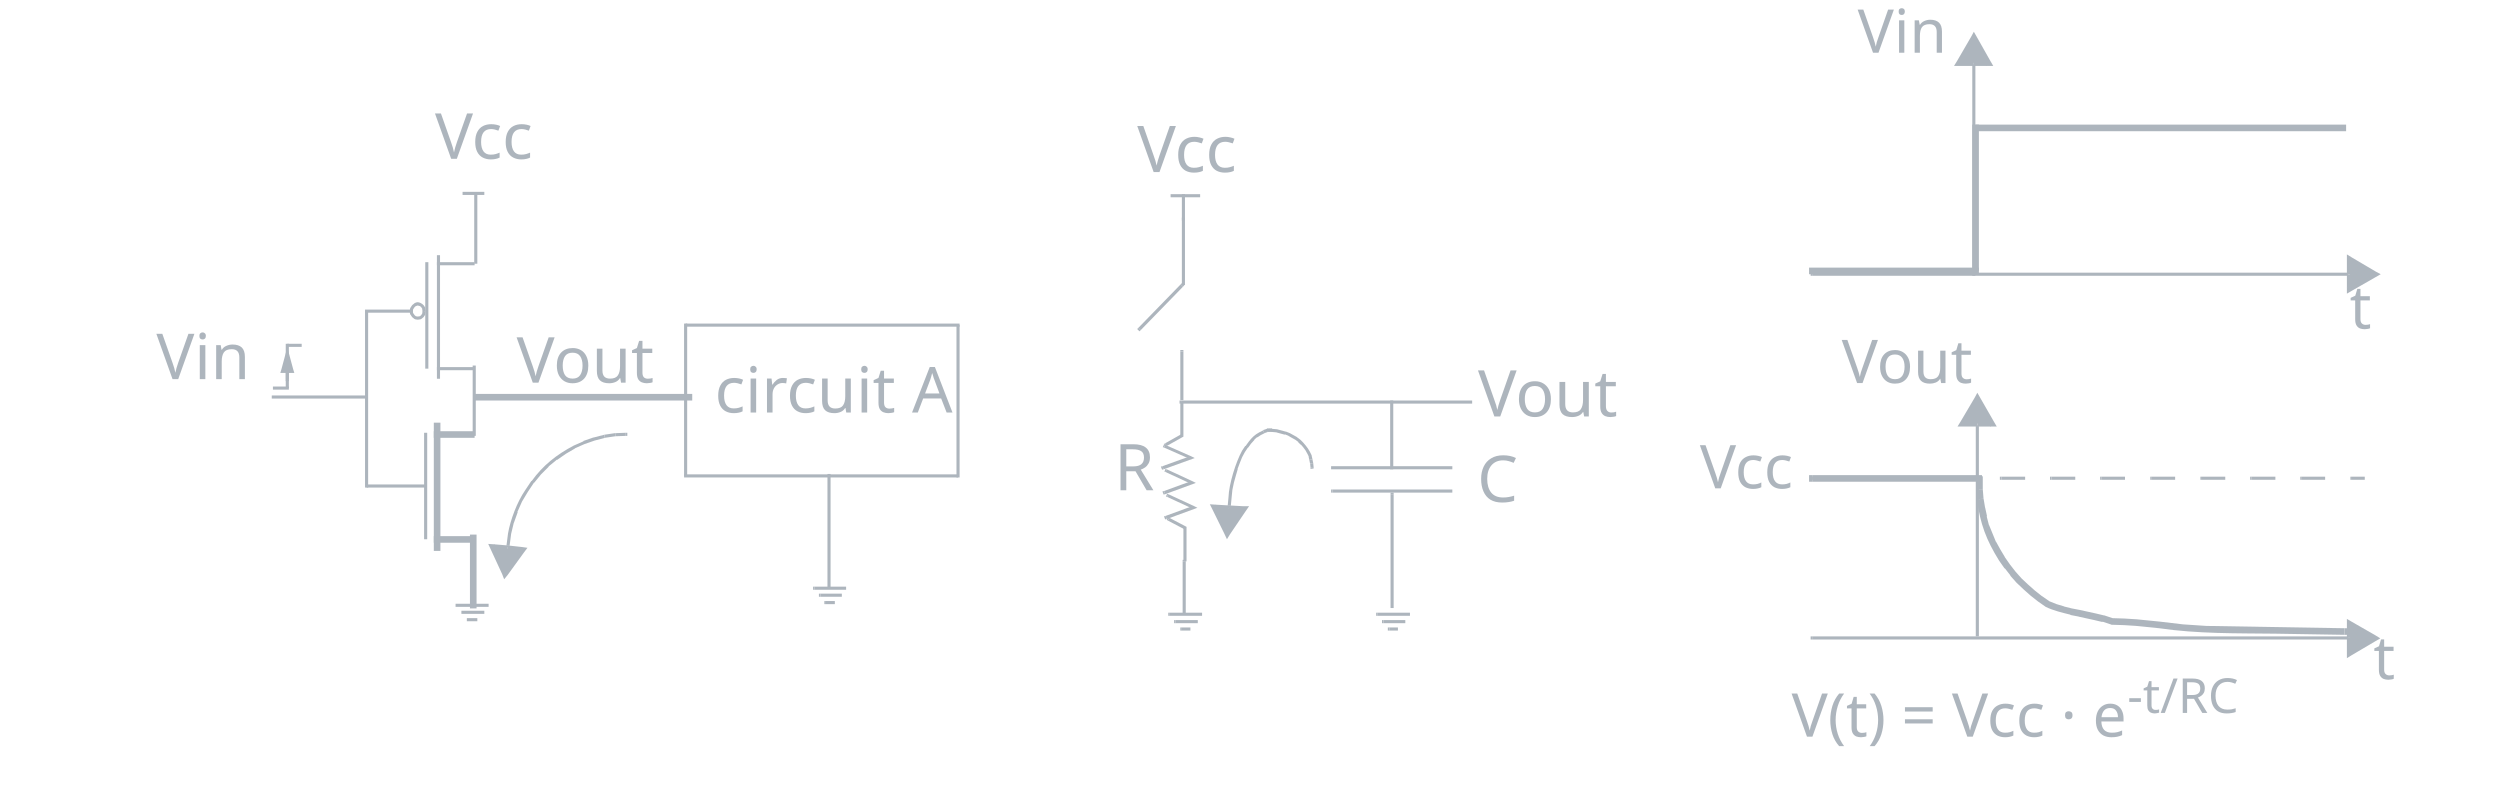
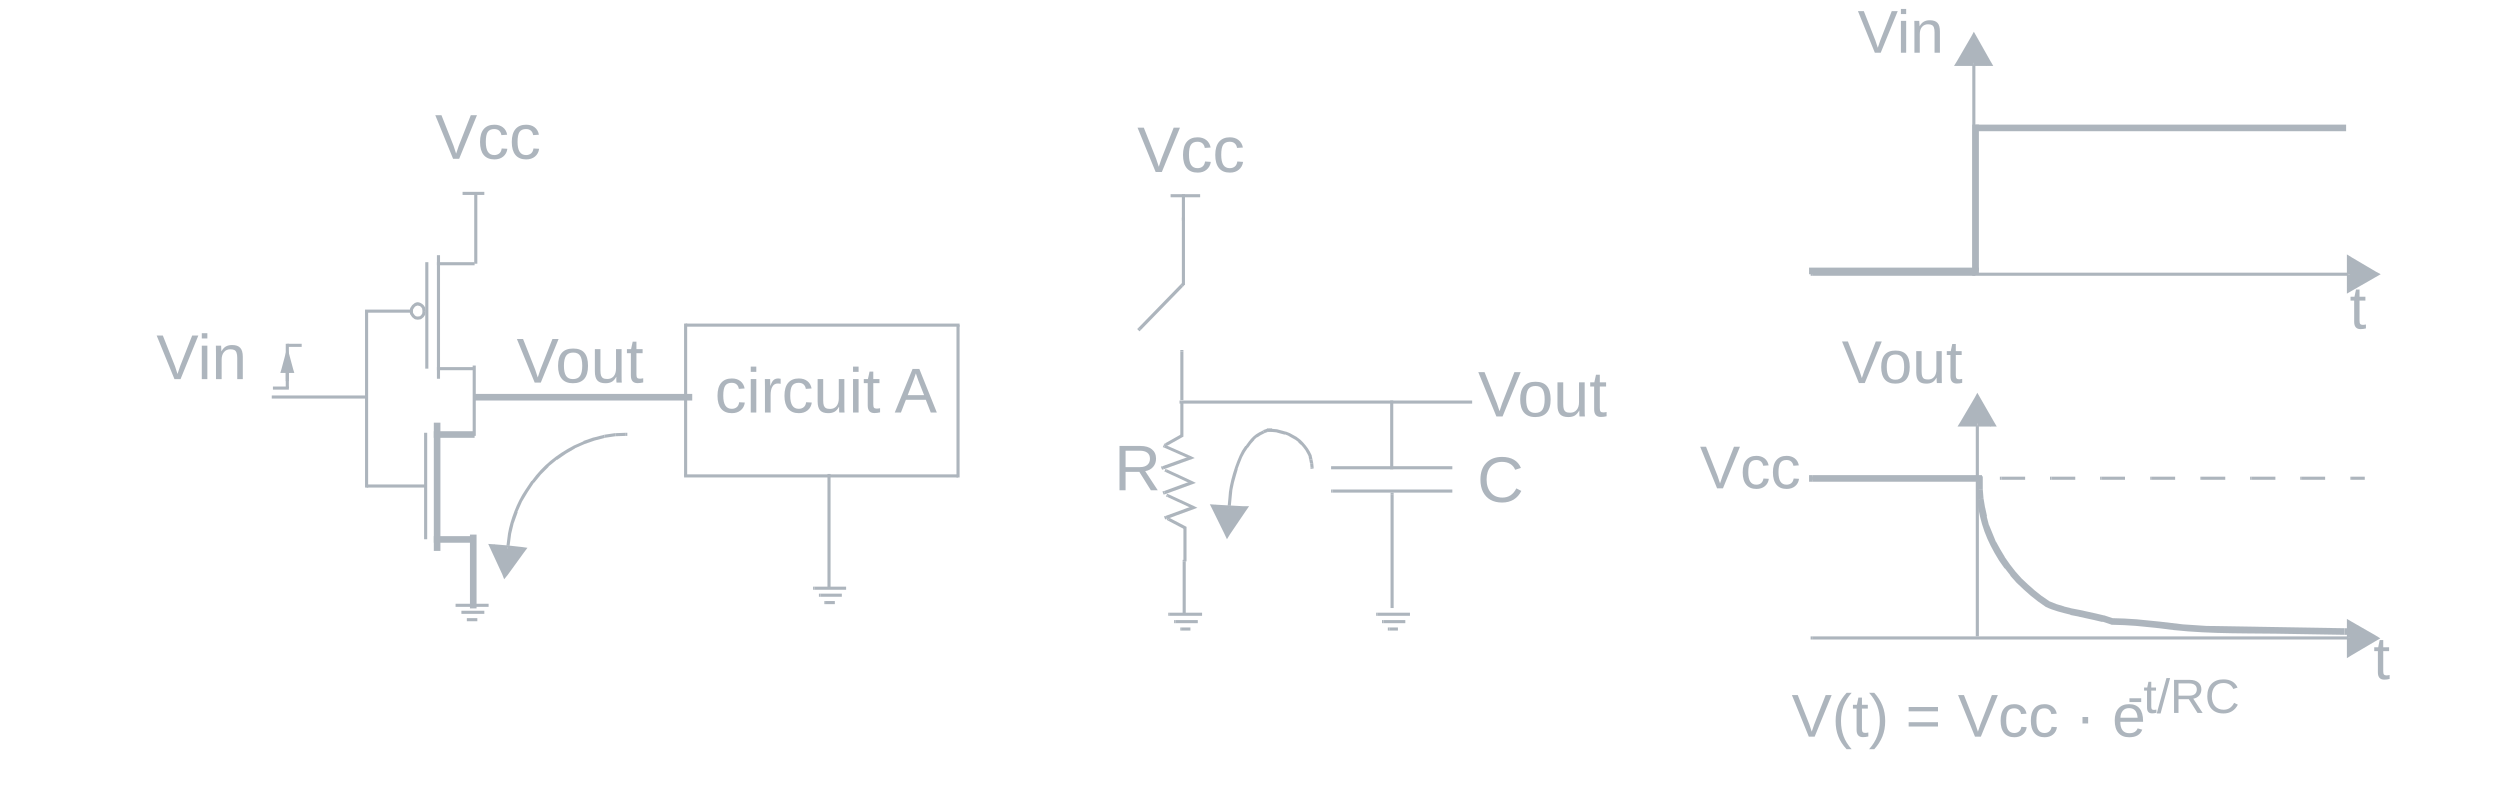
<svg xmlns="http://www.w3.org/2000/svg" width="386" height="123" viewBox="0 0 386 123" fill="#adb5bd">
  <rect x="65.66" y="40.48" width="0.48" height="16.44" fill="#adb5bd" />
  <rect x="67.46" y="39.40" width="0.48" height="19.08" fill="#adb5bd" />
  <rect x="67.46" y="40.48" width="5.82" height="0.48" fill="#adb5bd" />
  <rect x="67.46" y="56.68" width="5.82" height="0.48" fill="#adb5bd" />
  <rect x="73.22" y="29.86" width="0.48" height="10.86" fill="#adb5bd" />
  <rect x="72.98" y="56.44" width="0.48" height="10.86" fill="#adb5bd" />
  <rect x="71.42" y="29.62" width="3.36" height="0.48" fill="#adb5bd" />
  <rect x="65.48" y="66.82" width="0.48" height="16.44" fill="#adb5bd" />
  <rect x="66.98" y="65.26" width="1.02" height="19.80" fill="#adb5bd" />
  <rect x="66.98" y="66.58" width="6.30" height="1.02" fill="#adb5bd" />
  <rect x="66.98" y="82.78" width="6.30" height="1.02" fill="#adb5bd" />
  <rect x="72.56" y="82.54" width="1.02" height="11.40" fill="#adb5bd" />
  <path d="M65.24 48.1L65.18 47.68L65.24 47.74L65.0 47.38L65.06 47.44L64.76 47.2L64.82 47.26L64.4 47.14L64.58 47.14L64.22 47.26L64.28 47.2L63.98 47.44L64.04 47.38L63.8 47.74L63.8 47.68L63.74 48.1L63.74 48.04L63.8 48.46L63.8 48.34L64.04 48.7L63.98 48.64L64.28 48.88L64.16 48.82L64.52 48.88L64.46 48.88L64.88 48.82L64.76 48.88L65.06 48.64L65.0 48.7L65.24 48.34L65.18 48.46L65.24 48.04L65.72 48.1L65.66 48.52L65.66 48.58L65.42 48.94L65.36 49.0L65.06 49.24L64.94 49.3L64.52 49.36L64.46 49.36L64.1 49.3L63.98 49.24L63.68 49.0L63.62 48.94L63.38 48.58L63.32 48.52L63.26 48.1L63.26 48.04L63.32 47.62L63.38 47.5L63.62 47.14L63.68 47.08L63.98 46.84L64.04 46.78L64.4 46.66C64.79 46.64 65.16 46.86 65.42 47.14L65.66 47.5L65.66 47.62L65.72 48.04Z" fill="#adb5bd" />
  <path d="M65.24 48.04L65.24 48.1L65.72 48.04L65.72 48.1Z" fill="#adb5bd" />
  <rect x="56.36" y="47.80" width="7.38" height="0.48" fill="#adb5bd" />
  <rect x="56.36" y="48.04" width="0.48" height="27.24" fill="#adb5bd" />
  <rect x="56.60" y="74.80" width="9.12" height="0.48" fill="#adb5bd" />
  <rect x="41.96" y="61.06" width="14.70" height="0.48" fill="#adb5bd" />
  <rect x="70.34" y="93.22" width="5.10" height="0.48" fill="#adb5bd" />
  <rect x="71.24" y="94.30" width="3.54" height="0.48" fill="#adb5bd" />
  <rect x="72.08" y="95.44" width="1.62" height="0.48" fill="#adb5bd" />
  <rect x="73.22" y="60.82" width="33.66" height="1.02" fill="#adb5bd" />
  <path d="M179.9 68.68L179.72 68.62L179.54 69.04L179.72 69.1Z" fill="#adb5bd" />
  <path d="M179.9 68.68L179.72 69.1L183.8 70.9L183.98 70.9L184.46 70.72L183.98 70.48Z" fill="#adb5bd" />
  <path d="M179.66 72.46L179.42 72.52L179.24 72.04L179.48 71.98Z" fill="#adb5bd" />
  <path d="M183.98 70.9L183.8 70.42L179.48 71.98L179.66 72.46Z" fill="#adb5bd" />
  <path d="M180.14 72.46L179.96 72.4L179.78 72.82L179.96 72.88Z" fill="#adb5bd" />
  <path d="M180.14 72.46L179.96 72.88L183.98 74.74L184.16 74.74L184.64 74.56L184.16 74.32Z" fill="#adb5bd" />
  <path d="M179.9 76.3L179.66 76.36L179.48 75.88L179.72 75.82Z" fill="#adb5bd" />
  <path d="M184.16 74.74L183.98 74.26L179.72 75.82L179.9 76.3Z" fill="#adb5bd" />
  <path d="M180.38 76.3L180.2 76.24L180.02 76.66L180.2 76.72Z" fill="#adb5bd" />
  <path d="M180.38 76.3L180.2 76.72L184.22 78.58L184.4 78.58L184.88 78.4L184.4 78.16Z" fill="#adb5bd" />
  <path d="M180.14 80.14L179.9 80.2L179.72 79.72L179.96 79.66Z" fill="#adb5bd" />
  <path d="M184.4 78.58L184.22 78.1L179.96 79.66L180.14 80.14Z" fill="#adb5bd" />
  <path d="M179.9 68.44L179.72 68.56L179.96 68.98L180.14 68.86Z" fill="#adb5bd" />
  <path d="M179.9 68.44L180.14 68.86L182.6 67.48L182.72 67.42L182.72 67.24L182.36 67.06Z" fill="#adb5bd" />
  <rect x="182.24" y="62.02" width="0.48" height="5.22" fill="#adb5bd" />
  <path d="M180.56 79.96L180.38 79.84L180.14 80.26L180.32 80.38Z" fill="#adb5bd" />
  <path d="M180.56 79.96L180.32 80.38L182.84 81.7L183.2 81.46L183.2 81.34L183.08 81.28Z" fill="#adb5bd" />
  <rect x="182.72" y="81.46" width="0.48" height="5.22" fill="#adb5bd" />
  <rect x="180.74" y="29.98" width="4.56" height="0.48" fill="#adb5bd" />
  <rect x="205.52" y="71.98" width="18.72" height="0.48" fill="#adb5bd" />
  <rect x="205.52" y="75.58" width="0.24" height="0.48" fill="#adb5bd" />
  <rect x="205.76" y="75.58" width="18.48" height="0.48" fill="#adb5bd" />
  <rect x="212.48" y="94.60" width="0.24" height="0.48" fill="#adb5bd" />
  <rect x="212.72" y="94.60" width="4.98" height="0.48" fill="#adb5bd" />
  <rect x="213.38" y="95.74" width="0.24" height="0.48" fill="#adb5bd" />
  <rect x="213.62" y="95.74" width="3.36" height="0.48" fill="#adb5bd" />
  <rect x="214.28" y="96.88" width="0.24" height="0.48" fill="#adb5bd" />
  <rect x="214.52" y="96.88" width="1.32" height="0.48" fill="#adb5bd" />
  <rect x="214.70" y="76.06" width="0.48" height="0.24" fill="#adb5bd" />
  <rect x="214.70" y="76.30" width="0.48" height="17.58" fill="#adb5bd" />
  <path d="M78.44 84.22L80.6 84.46L81.44 84.58L80.9 85.3L78.38 88.78L77.84 89.44L77.54 88.66L75.38 83.98L76.28 84.04L76.64 84.34L78.44 88.24L77.54 88.66L77.54 88.12L80.06 84.64L80.9 85.3L80.48 85.48L78.32 85.24Z" fill="#adb5bd" />
  <path d="M76.28 84.04L78.44 84.22L78.32 85.24L76.16 85.06Z" fill="#adb5bd" />
  <path d="M78.38 84.7L80.54 84.94L78.02 88.42L76.22 84.52Z" fill="#adb5bd" />
  <path d="M78.2 84.22L78.2 84.46L78.68 84.52L78.68 84.28Z" fill="#adb5bd" />
  <path d="M78.2 84.22L78.44 82.36C78.8 80.27 79.85 77.49 81.08 75.7L82.04 74.26L82.1 74.26C83.83 71.85 85.96 70.18 88.58 68.8L90.08 68.14L90.08 68.08L91.64 67.54L91.7 67.54L93.32 67.12L93.38 67.6L93.44 67.6L91.82 68.02L90.26 68.56L88.76 69.22L88.82 69.22L87.38 70.06L86.0 71.02L86.0 70.96L84.68 72.04L84.74 72.04L83.54 73.24L82.46 74.56L82.46 74.5L81.5 75.94L80.6 77.44L79.88 79.06L79.94 79.06L79.34 80.74L79.34 80.68L78.92 82.42L78.68 84.28Z" fill="#adb5bd" />
  <path d="M93.32 67.12L94.94 66.88L95.0 66.88L95.0 67.36L93.38 67.6Z" fill="#adb5bd" />
  <rect x="96.62" y="66.82" width="0.24" height="0.48" fill="#adb5bd" />
  <path d="M95.0 66.88L95.0 67.36L96.62 67.3L96.62 66.82Z" fill="#adb5bd" />
  <rect x="105.86" y="49.96" width="42.30" height="0.48" fill="#adb5bd" />
  <rect x="147.68" y="50.20" width="0.48" height="23.52" fill="#adb5bd" />
  <rect x="105.62" y="73.24" width="42.30" height="0.48" fill="#adb5bd" />
  <rect x="105.62" y="49.96" width="0.48" height="23.52" fill="#adb5bd" />
  <path d="M304.76 10.18L301.7 10.18L302.18 9.4L304.34 5.68L304.76 4.9L305.24 5.74L307.34 9.46L307.76 10.18L306.86 10.18L306.44 9.94L304.34 6.22L305.24 5.74L305.24 6.22L303.08 9.94L302.18 9.4L302.6 9.16L304.76 9.16Z" fill="#adb5bd" />
  <rect x="304.76" y="9.16" width="2.10" height="1.02" fill="#adb5bd" />
  <path d="M304.76 9.7L302.6 9.7L304.76 5.98L306.86 9.7Z" fill="#adb5bd" />
  <rect x="304.52" y="9.94" width="0.48" height="0.24" fill="#adb5bd" />
  <rect x="304.52" y="10.18" width="0.48" height="32.40" fill="#adb5bd" />
  <path d="M362.36 42.34L362.36 39.28L363.14 39.76L366.8 41.92L367.58 42.34L366.74 42.82L363.08 44.92L362.36 45.34L362.36 44.44L362.6 44.02L366.26 41.92L366.74 42.82L366.26 42.82L362.6 40.66L363.14 39.76L363.38 40.18L363.38 42.34Z" fill="#adb5bd" />
  <rect x="362.36" y="42.34" width="1.02" height="2.10" fill="#adb5bd" />
  <path d="M362.84 42.34L362.84 40.18L366.5 42.34L362.84 44.44Z" fill="#adb5bd" />
  <rect x="279.56" y="42.10" width="0.24" height="0.48" fill="#adb5bd" />
  <rect x="279.80" y="42.10" width="82.74" height="0.48" fill="#adb5bd" />
  <path d="M362.36 98.5L362.36 95.56L363.08 95.98L366.74 98.08L367.52 98.56L366.8 98.98L363.14 101.14L362.36 101.62L362.36 100.66L362.6 100.24L366.26 98.08L366.8 98.98L366.26 98.98L362.6 96.88L363.08 95.98L363.38 96.4L363.38 98.5Z" fill="#adb5bd" />
  <rect x="362.36" y="98.50" width="1.02" height="2.16" fill="#adb5bd" />
  <path d="M362.84 98.5L362.84 96.4L366.5 98.5L362.84 100.66Z" fill="#adb5bd" />
  <rect x="279.56" y="98.26" width="0.24" height="0.48" fill="#adb5bd" />
  <rect x="279.80" y="98.26" width="82.74" height="0.48" fill="#adb5bd" />
  <path d="M305.3 65.86L302.24 65.86L302.72 65.08L304.88 61.42L305.3 60.64L305.78 61.48L307.88 65.14L308.3 65.86L307.4 65.86L306.98 65.62L304.88 61.96L305.78 61.48L305.78 61.96L303.62 65.62L302.72 65.08L303.14 64.84L305.3 64.84Z" fill="#adb5bd" />
  <rect x="305.30" y="64.84" width="2.10" height="1.02" fill="#adb5bd" />
  <path d="M305.3 65.38L303.14 65.38L305.3 61.72L307.4 65.38Z" fill="#adb5bd" />
  <rect x="305.06" y="65.68" width="0.48" height="0.24" fill="#adb5bd" />
  <rect x="305.06" y="65.92" width="0.48" height="32.34" fill="#adb5bd" />
  <rect x="279.32" y="41.32" width="26.22" height="1.02" fill="#adb5bd" />
  <rect x="304.52" y="19.24" width="1.02" height="22.56" fill="#adb5bd" />
  <rect x="305.00" y="19.24" width="57.24" height="1.02" fill="#adb5bd" />
  <rect x="279.32" y="73.36" width="0.48" height="1.02" fill="#adb5bd" />
  <rect x="279.80" y="73.36" width="26.22" height="1.02" fill="#adb5bd" />
  <rect x="279.56" y="73.60" width="0.24" height="0.48" fill="#adb5bd" />
  <rect x="279.80" y="73.60" width="1.98" height="0.48" fill="#adb5bd" />
  <rect x="285.62" y="73.60" width="0.24" height="0.48" fill="#adb5bd" />
  <rect x="285.86" y="73.60" width="3.60" height="0.48" fill="#adb5bd" />
  <rect x="293.36" y="73.60" width="0.24" height="0.48" fill="#adb5bd" />
  <rect x="293.60" y="73.60" width="3.60" height="0.48" fill="#adb5bd" />
  <rect x="301.10" y="73.60" width="0.24" height="0.48" fill="#adb5bd" />
  <rect x="301.34" y="73.60" width="3.60" height="0.48" fill="#adb5bd" />
  <rect x="308.78" y="73.60" width="0.24" height="0.48" fill="#adb5bd" />
  <rect x="309.02" y="73.60" width="3.66" height="0.48" fill="#adb5bd" />
  <rect x="316.52" y="73.60" width="0.24" height="0.48" fill="#adb5bd" />
  <rect x="316.76" y="73.60" width="3.66" height="0.48" fill="#adb5bd" />
  <rect x="324.26" y="73.60" width="0.24" height="0.48" fill="#adb5bd" />
  <rect x="324.50" y="73.60" width="3.60" height="0.48" fill="#adb5bd" />
  <rect x="332.00" y="73.60" width="0.24" height="0.48" fill="#adb5bd" />
  <rect x="332.24" y="73.60" width="3.60" height="0.48" fill="#adb5bd" />
  <rect x="339.74" y="73.60" width="0.24" height="0.48" fill="#adb5bd" />
  <rect x="339.98" y="73.60" width="3.60" height="0.48" fill="#adb5bd" />
  <rect x="347.42" y="73.60" width="0.24" height="0.48" fill="#adb5bd" />
  <rect x="347.66" y="73.60" width="3.66" height="0.48" fill="#adb5bd" />
  <rect x="355.16" y="73.60" width="0.24" height="0.48" fill="#adb5bd" />
  <rect x="355.40" y="73.60" width="3.60" height="0.48" fill="#adb5bd" />
  <rect x="362.90" y="73.60" width="0.24" height="0.48" fill="#adb5bd" />
  <rect x="363.14" y="73.60" width="1.98" height="0.48" fill="#adb5bd" />
  <rect x="182.12" y="61.84" width="0.24" height="0.48" fill="#adb5bd" />
  <rect x="182.36" y="61.84" width="44.94" height="0.48" fill="#adb5bd" />
  <rect x="214.64" y="72.22" width="0.48" height="0.24" fill="#adb5bd" />
  <rect x="214.64" y="61.84" width="0.48" height="10.38" fill="#adb5bd" />
  <rect x="180.38" y="94.60" width="0.24" height="0.48" fill="#adb5bd" />
  <rect x="180.62" y="94.60" width="4.98" height="0.48" fill="#adb5bd" />
  <rect x="181.28" y="95.74" width="0.24" height="0.48" fill="#adb5bd" />
  <rect x="181.52" y="95.74" width="3.42" height="0.48" fill="#adb5bd" />
  <rect x="182.24" y="96.88" width="0.24" height="0.48" fill="#adb5bd" />
  <rect x="182.48" y="96.88" width="1.32" height="0.48" fill="#adb5bd" />
  <rect x="182.60" y="86.44" width="0.48" height="0.24" fill="#adb5bd" />
  <rect x="182.60" y="86.68" width="0.48" height="8.10" fill="#adb5bd" />
  <rect x="182.48" y="29.98" width="0.48" height="0.24" fill="#adb5bd" />
  <rect x="182.48" y="30.22" width="0.48" height="3.84" fill="#adb5bd" />
  <path d="M189.8 78.04L191.96 78.16L192.86 78.16L192.32 78.94L189.92 82.48L189.44 83.26L189.02 82.36L187.16 78.58L186.8 77.86L187.7 77.92L188.06 78.16L189.92 81.94L189.02 82.36L189.02 81.88L191.42 78.4L192.32 78.94L191.84 79.18L189.68 79.06Z" fill="#adb5bd" />
  <path d="M187.7 77.92L189.8 78.04L189.68 79.06L187.58 78.94Z" fill="#adb5bd" />
  <path d="M189.74 78.52L191.9 78.64L189.5 82.18L187.64 78.4Z" fill="#adb5bd" />
  <path d="M189.56 78.04L189.56 78.28L190.04 78.34L190.04 78.1Z" fill="#adb5bd" />
  <path d="M189.56 78.04L189.68 76.78C189.75 74.74 190.8 71.36 191.78 69.58L192.26 68.86L192.32 68.86L192.8 68.2C193.25 67.6 193.75 67.11 194.42 66.76L195.02 66.46L195.02 66.4L195.2 66.88L195.26 66.88L194.66 67.18L194.12 67.54L194.12 67.48L193.64 67.9L193.7 67.9L193.16 68.5L192.68 69.16L192.68 69.1L192.2 69.82L191.78 70.6L191.42 71.5L191.06 72.46L191.12 72.4L190.82 73.42L190.52 74.5L190.28 75.64L190.16 76.84L190.04 78.1Z" fill="#adb5bd" />
  <path d="M195.02 66.4L195.56 66.22L195.62 66.22L195.68 66.7L195.74 66.7L195.2 66.88Z" fill="#adb5bd" />
  <path d="M196.16 66.16L196.4 66.16L196.46 66.64L196.22 66.64Z" fill="#adb5bd" />
  <path d="M195.62 66.22L195.68 66.7L196.22 66.64L196.16 66.16Z" fill="#adb5bd" />
  <rect x="42.14" y="59.68" width="2.46" height="0.48" fill="#adb5bd" />
  <rect x="44.12" y="53.08" width="0.48" height="6.84" fill="#adb5bd" />
  <rect x="44.36" y="53.08" width="2.22" height="0.48" fill="#adb5bd" />
  <path d="M44.36 57.58L43.28 57.58L43.46 56.98L43.88 55.42L44.36 53.62L44.84 55.42L45.26 56.98L45.44 57.58L44.78 57.58L44.3 57.22L43.88 55.66L44.84 55.42L44.84 55.66L44.42 57.22L43.46 56.98L43.94 56.56L44.36 56.56Z" fill="#adb5bd" />
  <rect x="44.36" y="56.56" width="0.42" height="1.02" fill="#adb5bd" />
  <path d="M44.36 57.1L43.94 57.1L44.36 55.54L44.78 57.1Z" fill="#adb5bd" />
  <rect x="44.12" y="58.60" width="0.48" height="0.24" fill="#adb5bd" />
  <rect x="44.12" y="57.34" width="0.48" height="1.26" fill="#adb5bd" />
  <path d="M195.86 66.16L195.62 66.16L195.56 66.64L195.8 66.64Z" fill="#adb5bd" />
  <path d="M195.86 66.16L197.18 66.28L198.5 66.64L198.56 66.64L199.16 66.88L200.24 67.48L200.3 67.54L200.78 67.9L201.2 68.32C201.84 69.04 202.11 69.43 202.52 70.3L202.52 70.36L202.64 70.9L202.16 71.02L202.04 70.48L202.1 70.54L201.86 70.06L201.56 69.52L201.2 69.04L200.84 68.62L200.84 68.68L200.42 68.26L200.48 68.26L200.0 67.9L198.92 67.3L198.98 67.3L198.38 67.06L198.38 67.12L197.06 66.76L197.12 66.76L195.8 66.64Z" fill="#adb5bd" />
  <path d="M202.64 70.9L202.76 71.5L202.28 71.56L202.28 71.62L202.16 71.02Z" fill="#adb5bd" />
  <path d="M202.82 72.1L202.82 72.34L202.34 72.4L202.34 72.16Z" fill="#adb5bd" />
  <path d="M202.76 71.5L202.28 71.56L202.34 72.16L202.82 72.1Z" fill="#adb5bd" />
  <rect x="125.54" y="90.58" width="0.24" height="0.48" fill="#adb5bd" />
  <rect x="125.78" y="90.58" width="4.86" height="0.48" fill="#adb5bd" />
  <rect x="126.44" y="91.66" width="0.24" height="0.48" fill="#adb5bd" />
  <rect x="126.68" y="91.66" width="3.30" height="0.48" fill="#adb5bd" />
  <rect x="127.28" y="92.80" width="0.24" height="0.48" fill="#adb5bd" />
  <rect x="127.52" y="92.80" width="1.38" height="0.48" fill="#adb5bd" />
  <rect x="127.76" y="73.18" width="0.48" height="0.24" fill="#adb5bd" />
  <rect x="127.76" y="73.42" width="0.48" height="17.22" fill="#adb5bd" />
  <rect x="362.00" y="97.00" width="0.48" height="1.02" fill="#adb5bd" />
  <path d="M362.0 98.02L351.32 97.84C345.35 97.77 339.31 97.87 333.38 97.0L329.78 96.64L329.84 96.64L327.92 96.52L326.0 96.46L325.88 96.4L324.62 95.98L324.62 96.04L323.36 95.74L320.9 95.2L320.96 95.2L319.7 94.96L319.64 94.9C318.39 94.59 317.02 94.27 315.86 93.7L314.66 92.86L313.52 91.96L312.44 91.0L312.38 90.94L311.36 89.98L310.4 88.9L310.4 88.84L309.56 87.76L309.5 87.76L308.66 86.56C306.68 83.37 305.76 80.93 305.24 77.14L305.24 77.08L306.26 77.02L306.26 76.96L306.5 78.4L306.5 78.34L306.8 79.72L306.74 79.72L307.1 81.1L307.1 81.04L308.18 83.68L308.18 83.62L308.84 84.82L309.56 86.02L309.5 85.96L310.34 87.16L311.18 88.24L312.14 89.32L312.08 89.26L313.1 90.22L314.18 91.18L315.32 92.08L315.26 92.02L316.46 92.86L316.34 92.8L317.54 93.28L318.74 93.64L318.68 93.64L319.88 93.94L321.14 94.18L323.6 94.72L324.86 95.02L324.92 95.02L326.18 95.44L326.06 95.44L327.98 95.5L329.9 95.62L333.5 95.98L337.04 96.4L340.64 96.64L340.58 96.64L362.0 97.0Z" fill="#adb5bd" />
  <path d="M305.24 77.08L305.12 75.58L305.12 75.52L306.14 75.52L306.26 77.02Z" fill="#adb5bd" />
  <rect x="305.12" y="73.54" width="1.02" height="1.98" fill="#adb5bd" />
  <rect x="182.48" y="33.58" width="0.48" height="0.24" fill="#adb5bd" />
  <rect x="182.48" y="33.82" width="0.48" height="10.20" fill="#adb5bd" />
  <rect x="182.24" y="54.04" width="0.48" height="0.24" fill="#adb5bd" />
  <rect x="182.24" y="54.28" width="0.48" height="7.50" fill="#adb5bd" />
  <path d="M182.66 44.26L182.84 44.08L182.48 43.72L182.3 43.9Z" fill="#adb5bd" />
  <path d="M176.12 50.98L175.94 51.16L175.58 50.8L175.76 50.62Z" fill="#adb5bd" />
  <path d="M182.66 44.26L182.3 43.9L175.76 50.62L176.12 50.98Z" fill="#adb5bd" />
-   <text x="24.14" y="58.54" font-size="9.80" font-family="'Source Sans Pro', sans-serif" textLength="14.12" lengthAdjust="spacingAndGlyphs" fill="#adb5bd">Vin</text>
-   <text x="79.76" y="59.08" font-size="9.80" font-family="'Source Sans Pro', sans-serif" textLength="18.28" lengthAdjust="spacingAndGlyphs" fill="#adb5bd">Vout</text>
-   <text x="67.16" y="24.52" font-size="9.80" font-family="'Source Sans Pro', sans-serif" textLength="15.79" lengthAdjust="spacingAndGlyphs" fill="#adb5bd">Vcc</text>
-   <text x="228.08" y="77.50" font-size="9.96" font-family="'Source Sans Pro', sans-serif" textLength="6.69" lengthAdjust="spacingAndGlyphs" fill="#adb5bd">C</text>
-   <text x="175.59" y="26.56" font-size="9.96" font-family="'Source Sans Pro', sans-serif" textLength="15.97" lengthAdjust="spacingAndGlyphs" fill="#adb5bd">Vcc</text>
-   <text x="110.36" y="63.70" font-size="9.80" font-family="'Source Sans Pro', sans-serif" textLength="34.44" lengthAdjust="spacingAndGlyphs" fill="#adb5bd">circuit A</text>
-   <text x="286.82" y="8.14" font-size="9.33" font-family="'Source Sans Pro', sans-serif" textLength="13.42" lengthAdjust="spacingAndGlyphs" fill="#adb5bd">Vin</text>
-   <text x="284.36" y="59.14" font-size="9.33" font-family="'Source Sans Pro', sans-serif" textLength="17.38" lengthAdjust="spacingAndGlyphs" fill="#adb5bd">Vout</text>
-   <text x="276.62" y="113.74" font-size="9.33" font-family="'Source Sans Pro', sans-serif" textLength="51.95" lengthAdjust="spacingAndGlyphs" fill="#adb5bd">V(t) = Vcc · e</text>
-   <text x="328.46" y="110.08" font-size="7.43" font-family="'Source Sans Pro', sans-serif" textLength="16.51" lengthAdjust="spacingAndGlyphs" fill="#adb5bd">-t/RC</text>
-   <text x="262.46" y="75.40" font-size="9.33" font-family="'Source Sans Pro', sans-serif" textLength="14.93" lengthAdjust="spacingAndGlyphs" fill="#adb5bd">Vcc</text>
-   <text x="228.20" y="64.30" font-size="9.96" font-family="'Source Sans Pro', sans-serif" textLength="18.56" lengthAdjust="spacingAndGlyphs" fill="#adb5bd">Vout</text>
-   <text x="362.78" y="50.74" font-size="9.33" font-family="'Source Sans Pro', sans-serif" textLength="2.62" lengthAdjust="spacingAndGlyphs" fill="#adb5bd">t</text>
-   <text x="366.44" y="104.86" font-size="9.33" font-family="'Source Sans Pro', sans-serif" textLength="2.62" lengthAdjust="spacingAndGlyphs" fill="#adb5bd">t</text>
-   <text x="172.04" y="75.70" font-size="9.96" font-family="'Source Sans Pro', sans-serif" textLength="6.69" lengthAdjust="spacingAndGlyphs" fill="#adb5bd">R</text>
+   <text x="24.14" y="58.54" font-size="9.80" font-family="'Liberation Sans', Arial, Helvetica, sans-serif" textLength="14.12" lengthAdjust="spacingAndGlyphs" fill="#adb5bd">Vin</text>
+   <text x="79.76" y="59.08" font-size="9.80" font-family="'Liberation Sans', Arial, Helvetica, sans-serif" textLength="18.28" lengthAdjust="spacingAndGlyphs" fill="#adb5bd">Vout</text>
+   <text x="67.16" y="24.52" font-size="9.80" font-family="'Liberation Sans', Arial, Helvetica, sans-serif" textLength="15.79" lengthAdjust="spacingAndGlyphs" fill="#adb5bd">Vcc</text>
+   <text x="228.08" y="77.50" font-size="9.96" font-family="'Liberation Sans', Arial, Helvetica, sans-serif" textLength="6.69" lengthAdjust="spacingAndGlyphs" fill="#adb5bd">C</text>
+   <text x="175.59" y="26.56" font-size="9.96" font-family="'Liberation Sans', Arial, Helvetica, sans-serif" textLength="15.97" lengthAdjust="spacingAndGlyphs" fill="#adb5bd">Vcc</text>
+   <text x="110.36" y="63.70" font-size="9.80" font-family="'Liberation Sans', Arial, Helvetica, sans-serif" textLength="34.44" lengthAdjust="spacingAndGlyphs" fill="#adb5bd">circuit A</text>
+   <text x="286.82" y="8.14" font-size="9.33" font-family="'Liberation Sans', Arial, Helvetica, sans-serif" textLength="13.42" lengthAdjust="spacingAndGlyphs" fill="#adb5bd">Vin</text>
+   <text x="284.36" y="59.14" font-size="9.33" font-family="'Liberation Sans', Arial, Helvetica, sans-serif" textLength="17.38" lengthAdjust="spacingAndGlyphs" fill="#adb5bd">Vout</text>
+   <text x="276.62" y="113.74" font-size="9.33" font-family="'Liberation Sans', Arial, Helvetica, sans-serif" textLength="51.95" lengthAdjust="spacingAndGlyphs" fill="#adb5bd">V(t) = Vcc · e</text>
+   <text x="328.46" y="110.08" font-size="7.43" font-family="'Liberation Sans', Arial, Helvetica, sans-serif" textLength="16.51" lengthAdjust="spacingAndGlyphs" fill="#adb5bd">-t/RC</text>
+   <text x="262.46" y="75.40" font-size="9.33" font-family="'Liberation Sans', Arial, Helvetica, sans-serif" textLength="14.93" lengthAdjust="spacingAndGlyphs" fill="#adb5bd">Vcc</text>
+   <text x="228.20" y="64.30" font-size="9.96" font-family="'Liberation Sans', Arial, Helvetica, sans-serif" textLength="18.56" lengthAdjust="spacingAndGlyphs" fill="#adb5bd">Vout</text>
+   <text x="362.78" y="50.74" font-size="9.33" font-family="'Liberation Sans', Arial, Helvetica, sans-serif" textLength="2.62" lengthAdjust="spacingAndGlyphs" fill="#adb5bd">t</text>
+   <text x="366.44" y="104.86" font-size="9.33" font-family="'Liberation Sans', Arial, Helvetica, sans-serif" textLength="2.62" lengthAdjust="spacingAndGlyphs" fill="#adb5bd">t</text>
+   <text x="172.04" y="75.70" font-size="9.96" font-family="'Liberation Sans', Arial, Helvetica, sans-serif" textLength="6.69" lengthAdjust="spacingAndGlyphs" fill="#adb5bd">R</text>
</svg>
